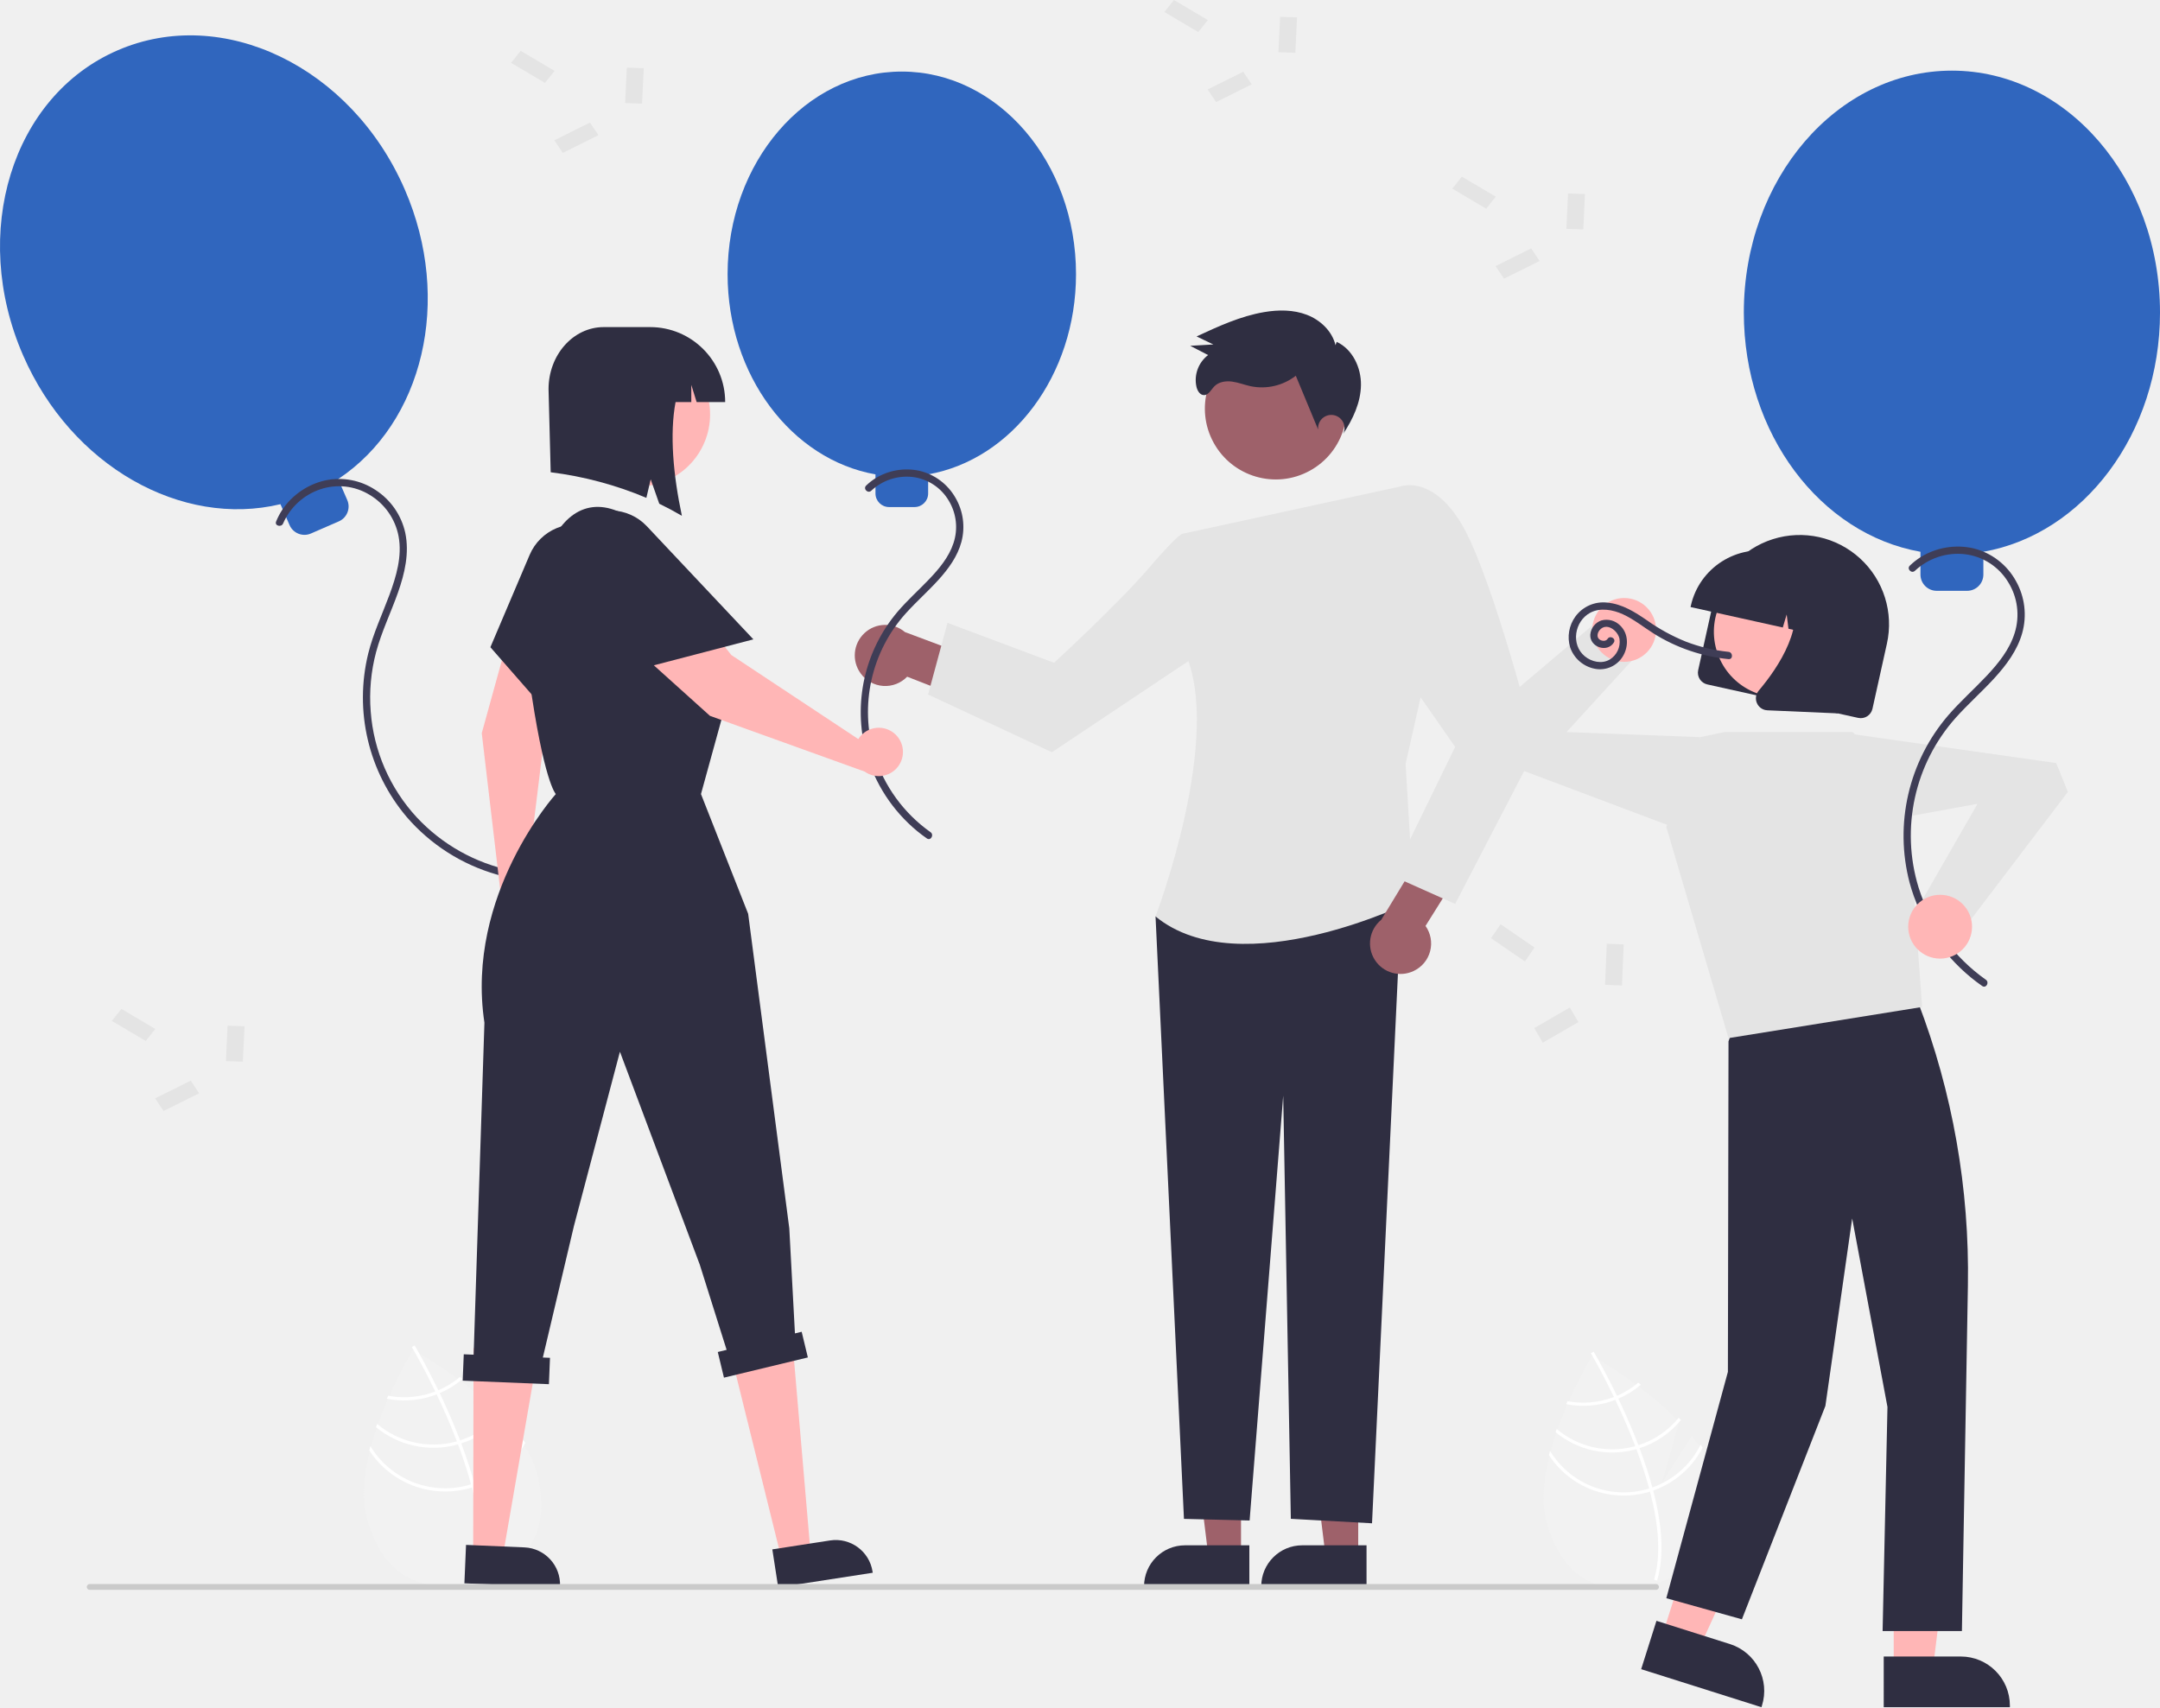
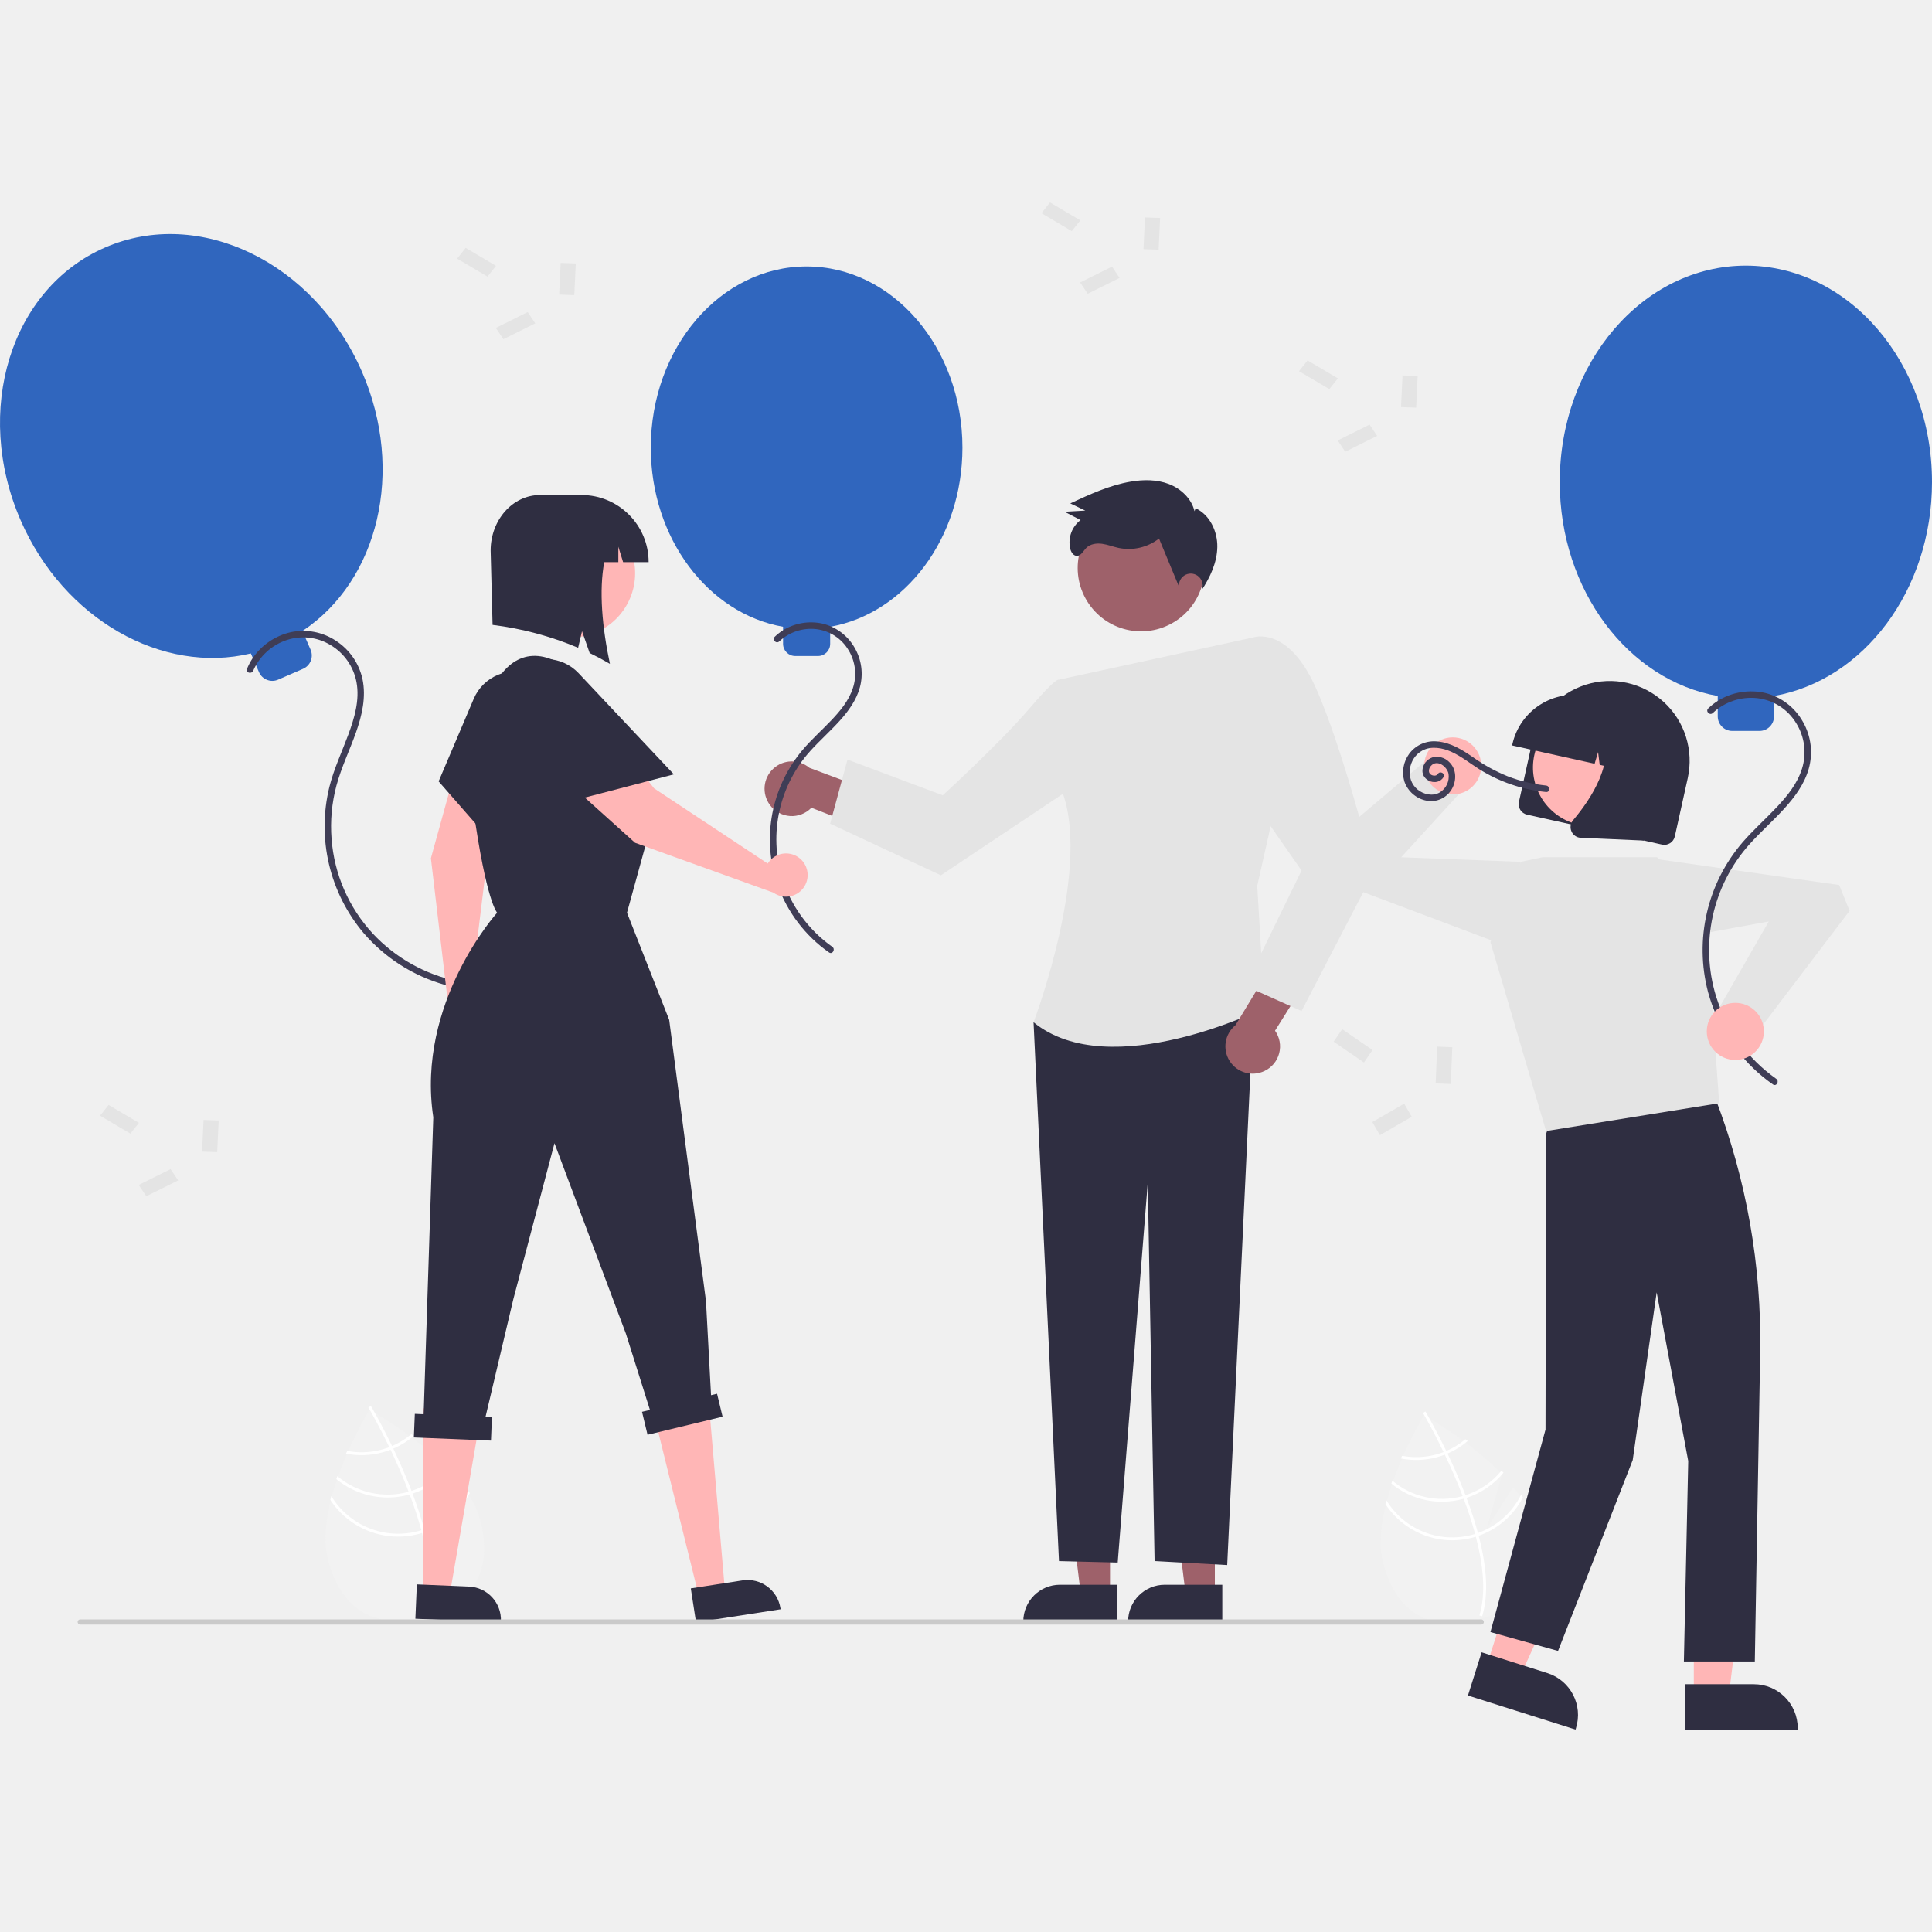
- <svg xmlns="http://www.w3.org/2000/svg" data-name="Layer 1" width="892.708" height="705.627" viewBox="0 0 892.708 705.627">
+ <svg xmlns="http://www.w3.org/2000/svg" data-name="Layer 1" width="300" height="300" viewBox="0 0 892.708 705.627">
  <polygon points="561.335 643.116 547.84 643.115 541.42 591.063 561.338 591.064 561.335 643.116" fill="#9e616a" />
  <path d="M718.423,753.383l-43.513-.002v-.55a16.937,16.937,0,0,1,16.937-16.936h.001l26.576.001Z" transform="translate(-153.6461 -97.18669)" fill="#2f2e41" />
  <polygon points="512.903 643.116 499.408 643.115 492.988 591.063 512.905 591.064 512.903 643.116" fill="#9e616a" />
  <path d="M669.99,753.383l-43.513-.002v-.55a16.937,16.937,0,0,1,16.937-16.936h.001l26.576.001Z" transform="translate(-153.6461 -97.18669)" fill="#2f2e41" />
  <path d="M509.378,375.564a12.544,12.544,0,0,0,19.19,1.315l26.702,10.427,10.294-14.681-37.916-14.196a12.612,12.612,0,0,0-18.271,17.135Z" transform="translate(-153.6461 -97.18669)" fill="#9e616a" />
  <polygon points="512.732 367.331 477.575 378.799 489.319 627.783 516.453 628.454 530.339 452.867 533.492 627.761 567.042 629.61 579.41 367.331 512.732 367.331" fill="#2f2e41" />
  <path d="M642.657,317.745l90.233-19.605,10.034,77.696-8.355,37.124,3.347,56.417s-71.349,35.511-106.695,6.609c0,0,28.409-74.619,11.942-109.55Z" transform="translate(-153.6461 -97.18669)" fill="#e4e4e4" />
  <path d="M658.284,328.735,642.657,317.745s-.923-1.278-13.946,13.946-39.44,39.44-39.44,39.44L545.241,354.62l-8.022,29.637L588.391,408.104l72.447-48.383Z" transform="translate(-153.6461 -97.18669)" fill="#e4e4e4" />
  <path d="M737.932,498.501a12.544,12.544,0,0,0,4.867-18.609l15.219-24.292L745.512,442.75l-21.011,34.607a12.612,12.612,0,0,0,13.431,21.144Z" transform="translate(-153.6461 -97.18669)" fill="#9e616a" />
  <path d="M718.816,313.446l14.074-15.306s15.681-5.461,28.494,22.758S788.505,406.355,788.505,406.355l-33.457,64.445L729.065,459.191,755.048,405.9l-27.496-39.465Z" transform="translate(-153.6461 -97.18669)" fill="#e4e4e4" />
  <circle cx="680.902" cy="266.066" r="29.29" transform="translate(-197.826 262.0195) rotate(-28.66316)" fill="#9e616a" />
  <path d="M705.601,239.875c-1.386-5.816-6.234-10.407-11.812-12.559s-11.79-2.132-17.684-1.13c-9.784,1.662-18.92,5.882-27.923,10.059l6.939,3.32-9.575.549,7.399,3.826a12.979,12.979,0,0,0-4.806,13.158c.381,1.586,1.399,3.333,3.029,3.388,1.97.066,2.999-2.23,4.378-3.639,1.835-1.874,4.733-2.29,7.332-1.937s5.064,1.353,7.628,1.906a22.847,22.847,0,0,0,18.683-4.329l9.227,22.217a5.466,5.466,0,1,1,10.387,1.751c3.994-6.024,7.207-12.869,7.318-20.096s-3.474-14.841-10.036-17.874" transform="translate(-153.6461 -97.18669)" fill="#2f2e41" />
  <path d="M366.156,688.679l-12.476,19.615,7.267-25.535c-15.344-16.01-36.586-27.723-36.586-27.723s-26.156,42.987-19.116,69.43,25.218,31.491,44.609,26.328c19.391-5.162,32.653-18.58,25.613-45.023C373.901,699.886,370.498,694.108,366.156,688.679Z" transform="translate(-153.6461 -97.18669)" fill="#f2f2f2" />
  <path d="M349.649,710.25l.347,1.303c3.956,15.171,4.548,27.673,1.75,37.331-.038.141-.085.278-.123.42l-.652-.193-.625-.193c3.169-10.469,1.755-23.698-1.692-36.932-.107-.428-.216-.862-.337-1.292-1.509-5.589-3.357-11.157-5.369-16.509-.152-.416-.312-.836-.473-1.256-2.692-7.05-5.634-13.688-8.36-19.409-.191-.405-.388-.809-.584-1.206-4.653-9.665-8.597-16.513-9.484-18.025-.105-.186-.166-.287-.18-.311l.567-.337.005-.008.573-.339c.013.024.221.363.584.999,1.371,2.371,5.011,8.83,9.209,17.511.187.392.385.796.575,1.201,2.217,4.641,4.567,9.861,6.802,15.402q.846,2.086,1.618,4.13c.167.419.327.839.479,1.254Q347.542,702.467,349.649,710.25Z" transform="translate(-153.6461 -97.18669)" fill="#fff" />
  <path d="M334.804,671.803c-.417.173-.84.348-1.273.512a36.835,36.835,0,0,1-3.589,1.156,35.833,35.833,0,0,1-15.87.604c-.18.414-.36.828-.545,1.251a37.16,37.16,0,0,0,16.758-.564,38.111,38.111,0,0,0,3.829-1.241c.427-.162.85-.337,1.265-.516a36.847,36.847,0,0,0,9.462-5.857q-.558-.422-1.091-.829A35.71,35.71,0,0,1,334.804,671.803Z" transform="translate(-153.6461 -97.18669)" fill="#fff" />
  <path d="M343.799,692.535q-.658.216-1.325.394c-.134.043-.276.08-.411.116a36.023,36.023,0,0,1-32.545-7.318c-.157.449-.314.899-.462,1.353a37.361,37.361,0,0,0,33.351,7.256c.181-.048.361-.096.54-.151.45-.127.892-.258,1.332-.396a37.163,37.163,0,0,0,17.345-11.804c-.308-.326-.616-.651-.93-.975A35.776,35.776,0,0,1,343.799,692.535Z" transform="translate(-153.6461 -97.18669)" fill="#fff" />
  <path d="M349.649,710.25c-.441.159-.886.305-1.333.445-.479.148-.959.29-1.443.419A36.12,36.12,0,0,1,306.724,694.909c-.151.6-.304,1.194-.442,1.79a37.443,37.443,0,0,0,40.935,15.705c.484-.129.966-.264,1.437-.417.455-.135.9-.281,1.343-.433a37.334,37.334,0,0,0,20.716-17.96c-.263-.441-.543-.871-.825-1.307A36.004,36.004,0,0,1,349.649,710.25Z" transform="translate(-153.6461 -97.18669)" fill="#fff" />
  <path d="M852.82,690.725,840.525,710.055l7.162-25.164c-15.121-15.778-36.054-27.32-36.054-27.32s-25.776,42.363-18.838,68.422,24.851,31.033,43.961,25.946c19.11-5.087,32.179-18.311,25.241-44.369C860.453,701.769,857.098,696.074,852.82,690.725Z" transform="translate(-153.6461 -97.18669)" fill="#f2f2f2" />
  <path d="M836.553,711.982l.342,1.284c3.899,14.951,4.482,27.271,1.725,36.789-.038.139-.084.274-.121.414l-.643-.19-.616-.19c3.123-10.317,1.729-23.354-1.668-36.395-.105-.421-.212-.849-.332-1.273-1.487-5.508-3.308-10.995-5.291-16.269-.15-.41-.308-.824-.466-1.238-2.653-6.948-5.552-13.489-8.238-19.127-.188-.399-.382-.797-.575-1.188-4.585-9.525-8.472-16.273-9.346-17.763-.103-.184-.164-.283-.177-.307l.558-.333.005-.008.565-.334c.013.024.218.357.575.984,1.351,2.337,4.938,8.702,9.075,17.257.185.387.379.784.567,1.184,2.184,4.573,4.501,9.717,6.703,15.178q.833,2.056,1.594,4.07c.164.412.322.827.472,1.236Q834.477,704.312,836.553,711.982Z" transform="translate(-153.6461 -97.18669)" fill="#fff" />
  <path d="M821.924,674.093c-.411.171-.828.343-1.255.504a36.302,36.302,0,0,1-3.537,1.139,35.312,35.312,0,0,1-15.64.595c-.177.408-.355.816-.537,1.232a36.62,36.62,0,0,0,16.515-.556A37.56,37.56,0,0,0,821.244,675.786c.421-.16.838-.332,1.247-.509a36.312,36.312,0,0,0,9.325-5.771q-.55-.415-1.075-.817A35.191,35.191,0,0,1,821.924,674.093Z" transform="translate(-153.6461 -97.18669)" fill="#fff" />
  <path d="M830.788,694.525q-.648.213-1.306.389c-.132.042-.272.079-.405.115a35.5,35.5,0,0,1-32.072-7.212c-.154.443-.309.886-.455,1.333a36.818,36.818,0,0,0,32.866,7.15c.178-.047.356-.095.532-.149.443-.125.879-.254,1.312-.39a36.623,36.623,0,0,0,17.093-11.633c-.303-.321-.607-.642-.916-.961A35.256,35.256,0,0,1,830.788,694.525Z" transform="translate(-153.6461 -97.18669)" fill="#fff" />
  <path d="M836.553,711.982c-.435.157-.873.301-1.313.438-.472.146-.945.286-1.422.413a35.596,35.596,0,0,1-39.565-15.969c-.149.591-.3,1.176-.436,1.764a36.899,36.899,0,0,0,40.34,15.477c.477-.127.952-.26,1.416-.411.448-.133.886-.277,1.323-.427a36.791,36.791,0,0,0,20.415-17.699c-.259-.435-.535-.859-.813-1.288A35.481,35.481,0,0,1,836.553,711.982Z" transform="translate(-153.6461 -97.18669)" fill="#fff" />
  <path d="M598.354,210.485c0-46.238-32.235-83.721-72-83.721s-72,37.483-72,83.721c0,41.936,26.516,76.669,61.116,82.769v7.89a5.62,5.62,0,0,0,5.62,5.62H531.618a5.62,5.62,0,0,0,5.62-5.62V293.255C571.838,287.154,598.354,252.421,598.354,210.485Z" transform="translate(-153.6461 -97.18669)" fill="#3066be" />
  <path d="M513.739,300.004a21.418,21.418,0,0,1,16.979-5.68,20.129,20.129,0,0,1,15.046,9.812,21.016,21.016,0,0,1,1.944,17.548c-1.893,5.765-5.915,10.563-10.04,14.888-4.327,4.537-9.032,8.721-13.1,13.502a64.219,64.219,0,0,0-12.966,58.21,64.743,64.743,0,0,0,21.119,32.43q1.939,1.585,3.994,3.019c1.585,1.109,3.086-1.49,1.514-2.59a61.597,61.597,0,0,1-23.244-31.993,61.01,61.01,0,0,1,13.163-58.613c4.291-4.737,9.095-8.978,13.384-13.717,4.109-4.54,7.855-9.661,9.46-15.659A23.932,23.932,0,0,0,548.54,302.936a23.27,23.27,0,0,0-14.912-11.158,24.683,24.683,0,0,0-18.289,3.166,23.632,23.632,0,0,0-3.721,2.938c-1.393,1.342.73,3.462,2.121,2.121Z" transform="translate(-153.6461 -97.18669)" fill="#3f3d56" />
  <path d="M320.903,175.427c-22.03-50.644-75.197-76.341-118.751-57.395s-61.003,75.36-38.972,126.005c19.981,45.932,65.573,71.342,106.377,61.538l3.759,8.642a6.713,6.713,0,0,0,8.833,3.478l11.531-5.016a6.713,6.713,0,0,0,3.478-8.833l-3.759-8.642C328.389,272.036,340.884,221.359,320.903,175.427Z" transform="translate(-153.6461 -97.18669)" fill="#3066be" />
  <path d="M270.656,313.534a25.665,25.665,0,0,1,15.374-14.111,24.23,24.23,0,0,1,20.317,2.257,25.42,25.42,0,0,1,12.024,17.161c1.538,8.229-.957,16.61-3.792,24.271-2.972,8.031-6.675,15.83-8.742,24.17A76.404,76.404,0,0,0,321.739,434.871a77.102,77.102,0,0,0,37.225,23.773c1.774.5,3.566.927,5.373,1.293,1.885.382,2.691-2.509.798-2.893a74.113,74.113,0,0,1-39.239-22.024,72.37,72.37,0,0,1-19.041-43.753,73.176,73.176,0,0,1,2.241-24.599c2.28-8.456,6.138-16.373,9.047-24.612,2.776-7.862,4.743-16.304,2.999-24.624a28.3,28.3,0,0,0-12.359-17.766,27.34,27.34,0,0,0-20.736-3.917,29.178,29.178,0,0,0-17.731,12.122,27.56,27.56,0,0,0-2.551,4.866c-.738,1.782,2.164,2.559,2.893.798Z" transform="translate(-153.6461 -97.18669)" fill="#3f3d56" />
  <polygon points="782.652 689.952 798.823 689.951 806.515 627.578 782.649 627.579 782.652 689.952" fill="#ffb6b6" />
  <path d="M932.173,781.859l31.846-.001h.001a20.296,20.296,0,0,1,20.295,20.294v.659l-52.141.002Z" transform="translate(-153.6461 -97.18669)" fill="#2f2e41" />
  <polygon points="686.94 676.201 702.358 681.077 728.505 623.93 705.75 616.732 686.94 676.201" fill="#ffb6b6" />
  <path d="M838.246,767.11l30.363,9.604.001 0a20.296,20.296,0,0,1,13.228,25.47l-.199.629-49.713-15.725Z" transform="translate(-153.6461 -97.18669)" fill="#2f2e41" />
  <path d="M876.996,502.275,868.023,527.584l-.254,136.631L842.321,757.762l31.238,8.718L908.065,678.274l11.068-77.476,14.585,77.926-2.008,92.62H964.486l2.474-142.729a312.938,312.938,0,0,0-20.66-117.367l0-0Z" transform="translate(-153.6461 -97.18669)" fill="#2f2e41" />
  <polygon points="712.663 302.57 765.64 302.57 787.776 324.706 794.389 416.206 714.377 429.082 688.674 341.778 702.671 304.674 712.663 302.57" fill="#e4e4e4" />
  <polygon points="693.611 342.651 612.045 311.962 609.922 299.276 661.362 255.749 678.483 268.591 647.451 302.57 702.671 304.674 693.611 342.651" fill="#e4e4e4" />
  <circle cx="671.255" cy="260.362" r="13.19" fill="#ffb6b6" />
  <path d="M855.491,374.166l5.96-26.876A36.889,36.889,0,1,1,933.479,363.263L927.518,390.139a4.961,4.961,0,0,1-5.91,3.765l-62.352-13.828A4.961,4.961,0,0,1,855.491,374.166Z" transform="translate(-153.6461 -97.18669)" fill="#2f2e41" />
  <circle cx="889.026" cy="358.319" r="27.046" transform="translate(-218.2457 164.3949) rotate(-16.15937)" fill="#ffb6b6" />
  <path d="M852.454,347.55a29.214,29.214,0,0,1,34.806-22.171l5.375,1.192A29.213,29.213,0,0,1,914.807,361.378l-.119.538-11.36-2.519L901.859,347.688l-3.181,10.677-5.871-1.302-.741-5.907-1.605,5.387-38.127-8.455Z" transform="translate(-153.6461 -97.18669)" fill="#2f2e41" />
  <path d="M879.763,387.795a4.882,4.882,0,0,1,.743-5.144c8.099-9.571,20.514-27.822,12.666-42.516l-.564-1.056,30.733,6.815L913.108,392.035l-29.011-1.265a5.062,5.062,0,0,1-.873-.114A4.935,4.935,0,0,1,879.763,387.795Z" transform="translate(-153.6461 -97.18669)" fill="#2f2e41" />
  <polygon points="763.533 303.124 849.813 315.392 854.638 327.316 813.862 380.963 794.363 372.141 817.287 332.24 762.925 342.163 763.533 303.124" fill="#e4e4e4" />
  <path d="M1046.354,226.383c0-55.228-38.503-100-86-100s-86,44.772-86,100c0,50.09,31.672,91.577,73,98.864v9.424a6.713,6.713,0,0,0,6.712,6.713h12.575a6.713,6.713,0,0,0,6.712-6.713V325.247C1014.682,317.96,1046.354,276.473,1046.354,226.383Z" transform="translate(-153.6461 -97.18669)" fill="#3066be" />
  <path d="M945.08,333.102a25.865,25.865,0,0,1,20.59-6.858,24.277,24.277,0,0,1,17.894,11.483,25.382,25.382,0,0,1,2.734,21.063c-2.122,6.87-6.779,12.623-11.633,17.779-5.179,5.501-10.852,10.53-15.804,16.245a76.411,76.411,0,0,0-15.992,69.218,77.007,77.007,0,0,0,25.39,39.214q2.244,1.827,4.618,3.484c1.586,1.109,3.087-1.491,1.514-2.59a73.857,73.857,0,0,1-27.817-38.13,73.19,73.19,0,0,1,15.362-70.158c5.09-5.682,10.822-10.743,15.97-16.37,4.93-5.388,9.455-11.438,11.48-18.558a28.272,28.272,0,0,0-2.588-21.622,27.573,27.573,0,0,0-17.494-13.461,29.161,29.161,0,0,0-21.891,3.63,27.621,27.621,0,0,0-4.457,3.508c-1.391,1.344.732,3.464,2.121,2.121Z" transform="translate(-153.6461 -97.18669)" fill="#3f3d56" />
  <circle cx="801.835" cy="383.029" r="13.19" fill="#ffb6b6" />
  <path d="M818.034,361.252c-.692,1.094-2.368.935-3.31.251-1.307-.949-.884-2.778.016-3.858,2.861-3.434,7.592.192,8.23,3.602a8.58,8.58,0,0,1-4.037,8.543c-3.264,1.934-7.503.964-10.309-1.351-5.854-4.829-4.26-14.497,2.242-17.99,4.149-2.229,9.395-1.251,13.483.617,4.601,2.102,8.558,5.325,12.813,8.01a71.443,71.443,0,0,0,30.86,10.537c1.919.196,1.905-2.806,0-3a68.626,68.626,0,0,1-17.732-4.27,77.925,77.925,0,0,1-15.933-8.745c-5.01-3.434-10.245-6.77-16.445-7.338a14.266,14.266,0,0,0-13.151,5.722,14.569,14.569,0,0,0-2.19,12.78,13.492,13.492,0,0,0,10.285,8.855,11.03,11.03,0,0,0,11.628-5.372c2.282-3.947,2.208-9.249-1.239-12.521a7.958,7.958,0,0,0-7.738-2.105,6.808,6.808,0,0,0-4.603,5.859c-.333,5.123,6.94,7.686,9.72,3.288,1.035-1.637-1.56-3.144-2.59-1.514Z" transform="translate(-153.6461 -97.18669)" fill="#3f3d56" />
  <polygon points="64.196 425.291 60.234 430.262 46.22 421.972 50.182 417 64.196 425.291" fill="#e4e4e4" />
  <polygon points="78.819 446.651 82.319 451.874 67.597 459.197 64.097 453.974 78.819 446.651" fill="#e4e4e4" />
  <polygon points="94.059 423.945 101.053 424.192 100.357 438.826 93.363 438.579 94.059 423.945" fill="#e4e4e4" />
  <polygon points="229.196 29.291 225.234 34.262 211.22 25.972 215.182 21 229.196 29.291" fill="#e4e4e4" />
  <polygon points="243.819 50.651 247.319 55.874 232.597 63.197 229.097 57.974 243.819 50.651" fill="#e4e4e4" />
  <polygon points="259.059 27.945 266.053 28.192 265.357 42.826 258.363 42.579 259.059 27.945" fill="#e4e4e4" />
  <polygon points="618.196 81.291 614.234 86.262 600.22 77.972 604.182 73 618.196 81.291" fill="#e4e4e4" />
  <polygon points="632.819 102.651 636.319 107.874 621.597 115.197 618.097 109.974 632.819 102.651" fill="#e4e4e4" />
  <polygon points="648.059 79.945 655.053 80.192 654.357 94.826 647.363 94.579 648.059 79.945" fill="#e4e4e4" />
  <polygon points="499.196 8.291 495.234 13.262 481.22 4.972 485.182 0 499.196 8.291" fill="#e4e4e4" />
  <polygon points="513.819 29.651 517.319 34.874 502.597 42.197 499.097 36.974 513.819 29.651" fill="#e4e4e4" />
  <polygon points="529.059 6.945 536.053 7.192 535.357 21.826 528.363 21.579 529.059 6.945" fill="#e4e4e4" />
  <rect x="775.354" y="478.383" width="7" height="17" transform="translate(-217.0368 756.1566) rotate(-55.52447)" fill="#e4e4e4" />
  <rect x="793.354" y="512.383" width="7" height="17" transform="translate(590.5365 1374.234) rotate(-120)" fill="#e4e4e4" />
  <rect x="817.354" y="487.383" width="7" height="17" transform="translate(1467.06 927.7891) rotate(-177.6523)" fill="#e4e4e4" />
  <polygon points="322.899 643.871 335.014 641.997 326.708 545.197 299.708 550.197 322.899 643.871" fill="#ffb6b6" />
  <path d="M472.842,737.58,496.703,733.89l.001-0a15.387,15.387,0,0,1,17.557,12.855l.076.494-39.066,6.041Z" transform="translate(-153.6461 -97.18669)" fill="#2f2e41" />
  <polygon points="195.562 642.671 207.81 643.192 222.708 557.196 195.708 557.197 195.562 642.671" fill="#ffb6b6" />
  <path d="M346.254,735.725l24.122,1.028.001,0a15.387,15.387,0,0,1,14.717,16.028l-.021.5-39.495-1.682Z" transform="translate(-153.6461 -97.18669)" fill="#2f2e41" />
  <path d="M373.324,459.678a10.025,10.025,0,0,0-1.768-.329l7.636-62.501,25.909-54.868A15.08,15.08,0,0,0,378.86,327.262l0,0a118.971,118.971,0,0,0-15.225,33.596l-10.885,39.357,7.96,67.493a9.997,9.997,0,1,0,12.614-8.03Z" transform="translate(-153.6461 -97.18669)" fill="#ffb6b6" />
  <path d="M389.054,402.138l-32.734-37.447,16.216-38.142A20.802,20.802,0,0,1,411.205,341.864Z" transform="translate(-153.6461 -97.18669)" fill="#2f2e41" />
  <circle cx="417.383" cy="268.501" r="29.729" transform="translate(-172.0624 408.7597) rotate(-61.33683)" fill="#ffb6b6" />
  <path d="M422.354,232.383h-19.204c-12.59,0-22.796,11.482-22.796,25.646l.889,34.354a149.225,149.225,0,0,1,39.541,10.576l1.792-7.654,3.536,10.081q4.717,2.285,9.354,4.998c-3.608-16.951-5.093-33.863-2.616-47h6.504v-7.118l2.208,7.118h11.792v-0A31,31,0,0,0,422.354,232.383Z" transform="translate(-153.6461 -97.18669)" fill="#2f2e41" />
  <path d="M484.971,647.643l-2.782.67-2.335-43.429-17-130-19.5-49.5,9.5-34.5s11-24-16.5-42.5l-22-37c-15.197-9.936-27.7-3.439-34.365,13.45-5.808,14.716-10.316,33.333-7.635,52.55,6.006,43.046,11,48,11,48s-37.5,41.5-29.5,94.5l-4.458,137.224-4.079-.167-.447,10.899,35.636,1.461.447-10.899-2.956-.121,12.857-54.397,19-72,33,88,11.1,35.229-3.657.881,2.554,10.605,34.674-8.351Z" transform="translate(-153.6461 -97.18669)" fill="#2f2e41" />
  <path d="M509.46,401.227a10.025,10.025,0,0,0-1.084,1.434l-52.503-34.757L418.363,320.21a15.08,15.08,0,0,0-24.891,16.9l0,0a118.971,118.971,0,0,0,23.253,28.631l30.346,27.323L511.008,416.1a9.997,9.997,0,1,0-1.548-14.872Z" transform="translate(-153.6461 -97.18669)" fill="#ffb6b6" />
  <path d="M465.012,361.445l-48.126,12.553-26.877-31.55a20.802,20.802,0,0,1,30.978-27.751Z" transform="translate(-153.6461 -97.18669)" fill="#2f2e41" />
  <path d="M838.04,754.299h-647.294a1.191,1.191,0,1,1,0-2.381h647.294a1.191,1.191,0,1,1,0,2.381Z" transform="translate(-153.6461 -97.18669)" fill="#cacaca" />
</svg>
